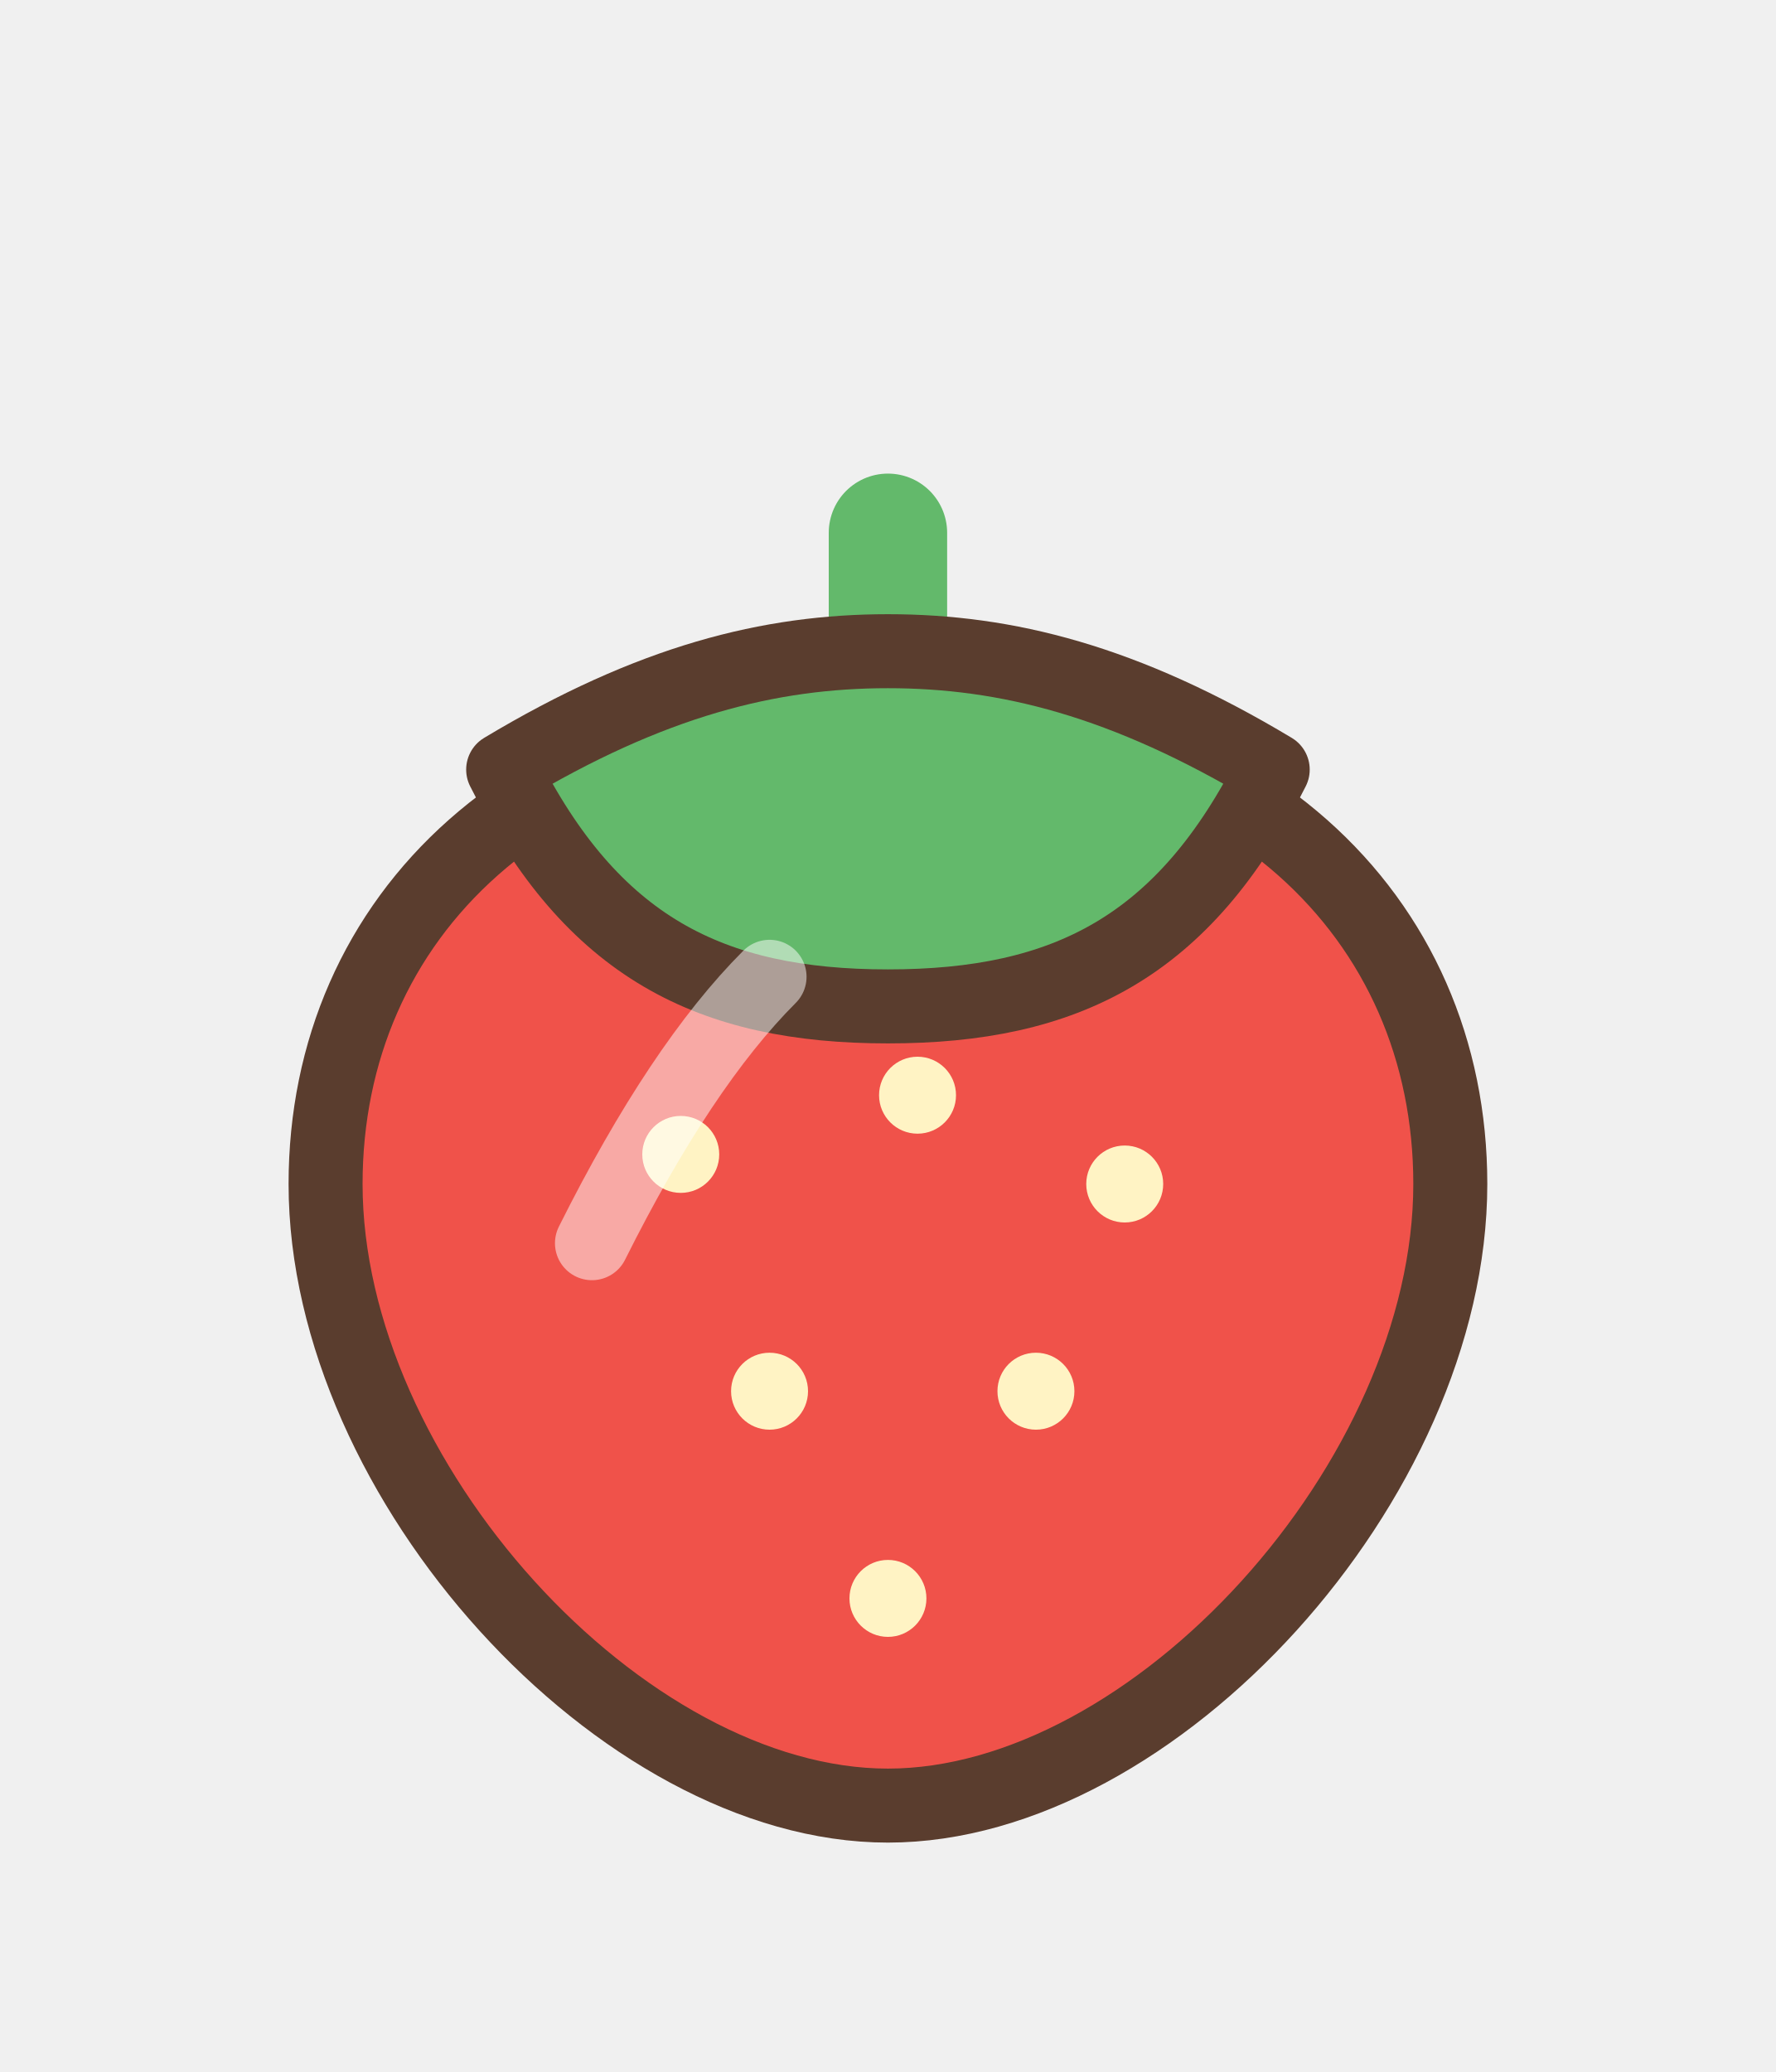
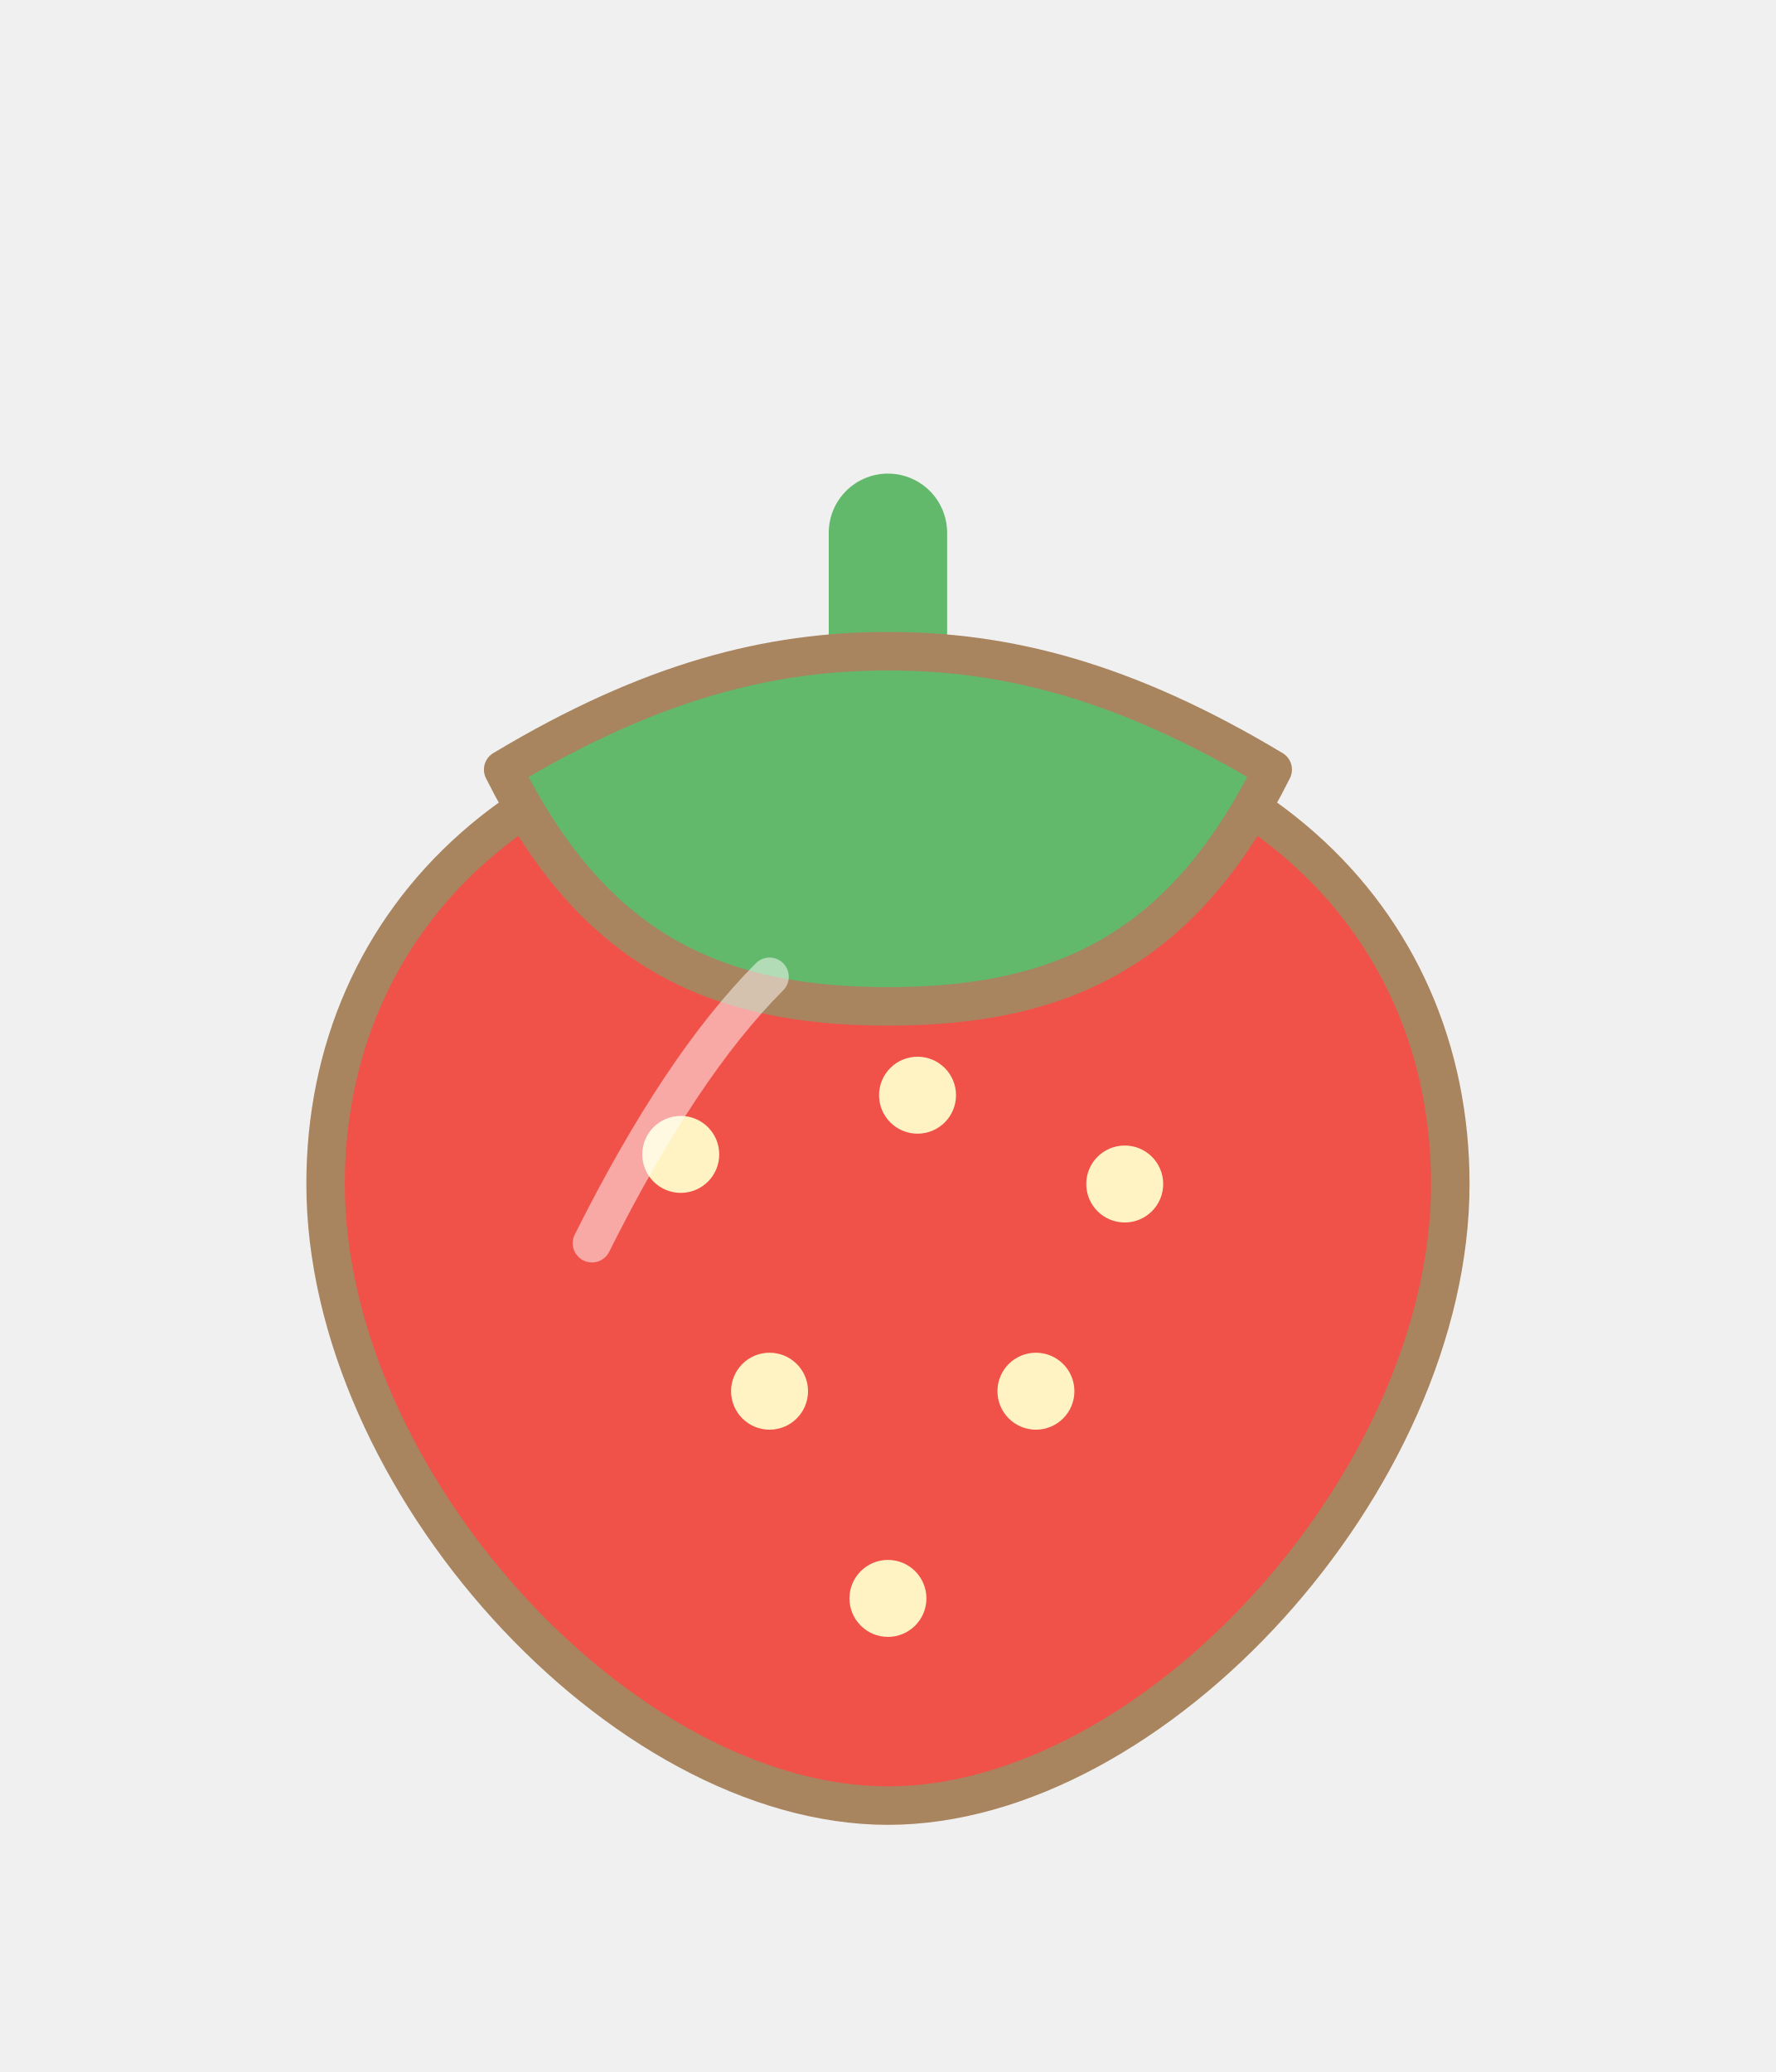
<svg xmlns="http://www.w3.org/2000/svg" viewBox="0 0 120 140" width="120" height="140">
-   <g stroke="#5A3D2E" stroke-width="5" stroke-linecap="round" stroke-linejoin="round">
+   <g stroke="#a8845f" stroke-width="2.6" stroke-linecap="round" stroke-linejoin="round">
    <path d="M60 36v14" fill="none" stroke="#63B96B" stroke-width="8" />
    <path d="M60 48c-24 0-38 14-38 32 0 20 20 42 38 42s38-22 38-42c0-18-14-32-38-32z" fill="#F0524A" />
    <path d="M34 52c10-6 18-8 26-8s16 2 26 8c-6 12-14 16-26 16s-20-4-26-16z" fill="#63B96B" />
    <g fill="#FFF3C4" stroke="none">
      <circle cx="46" cy="78" r="2.6" />
      <circle cx="62" cy="74" r="2.6" />
      <circle cx="76" cy="80" r="2.6" />
      <circle cx="52" cy="94" r="2.6" />
      <circle cx="70" cy="94" r="2.6" />
      <circle cx="60" cy="108" r="2.6" />
    </g>
-     <path d="M40 84c4-8 8-14 12-18" fill="none" stroke="#FFFFFF" stroke-width="5" opacity=".5" />
+     <path d="M40 84c4-8 8-14 12-18" fill="none" stroke="#FFFFFF" stroke-width="2.6" opacity=".5" />
  </g>
</svg>
